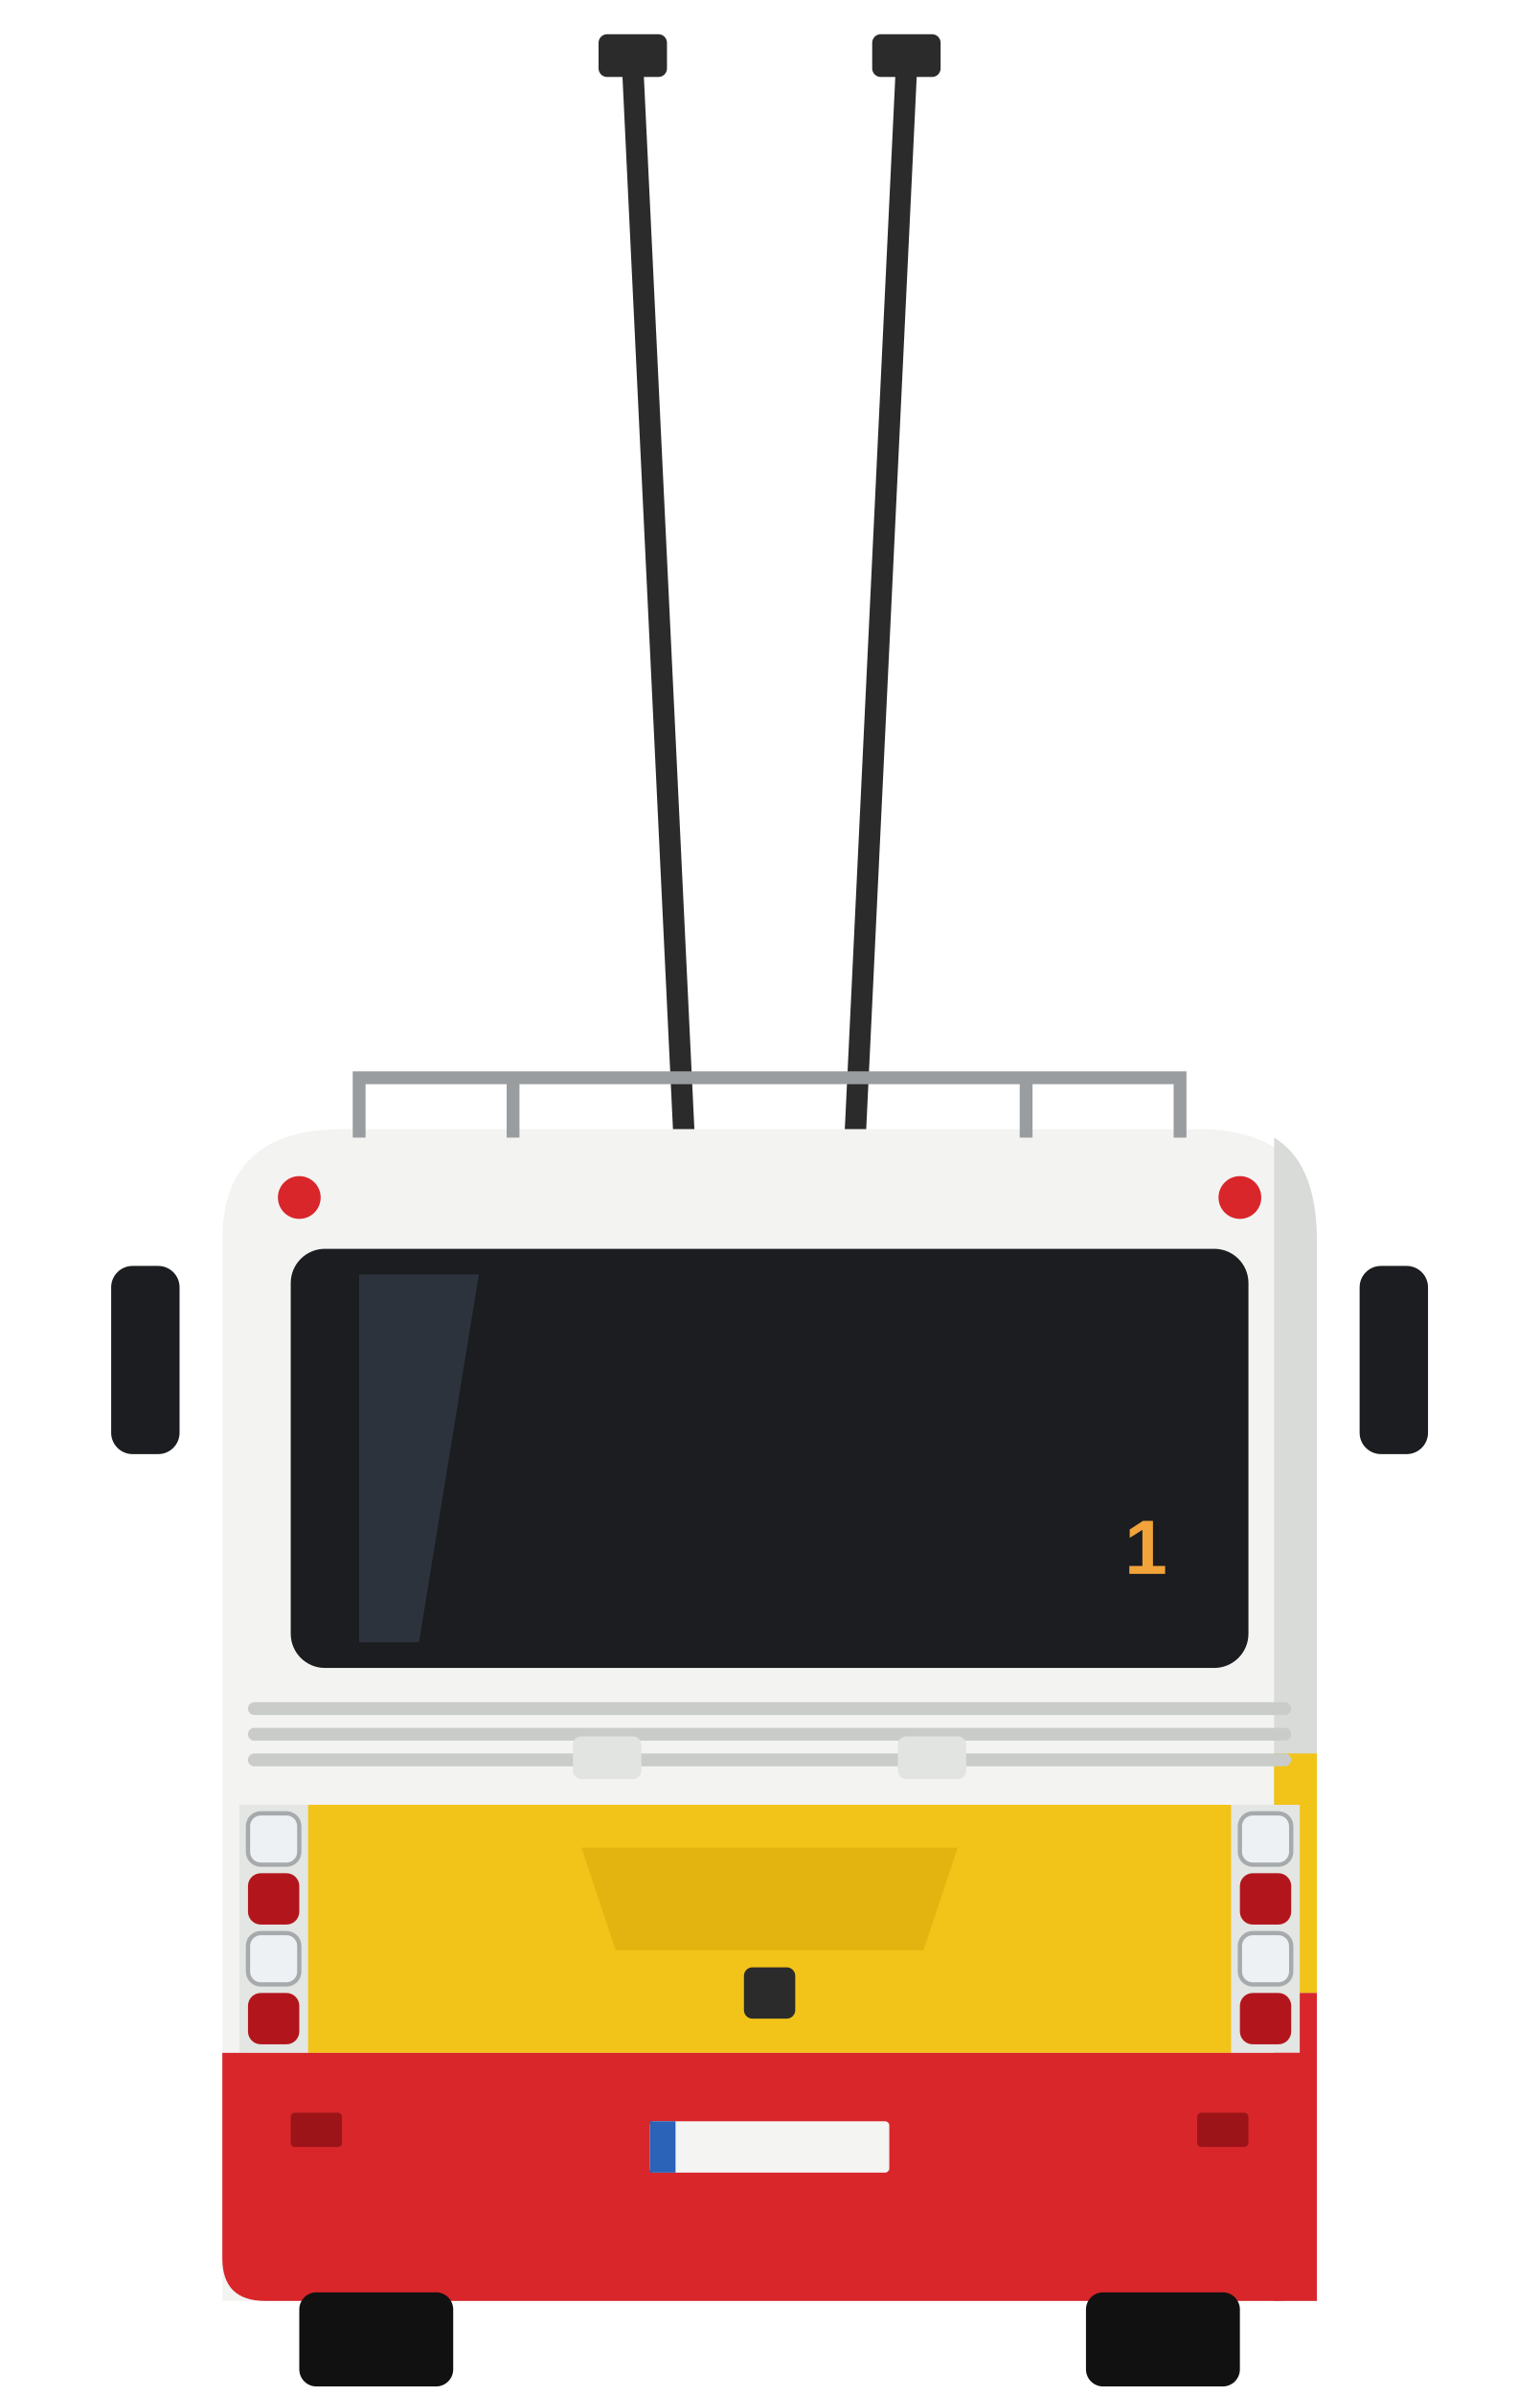
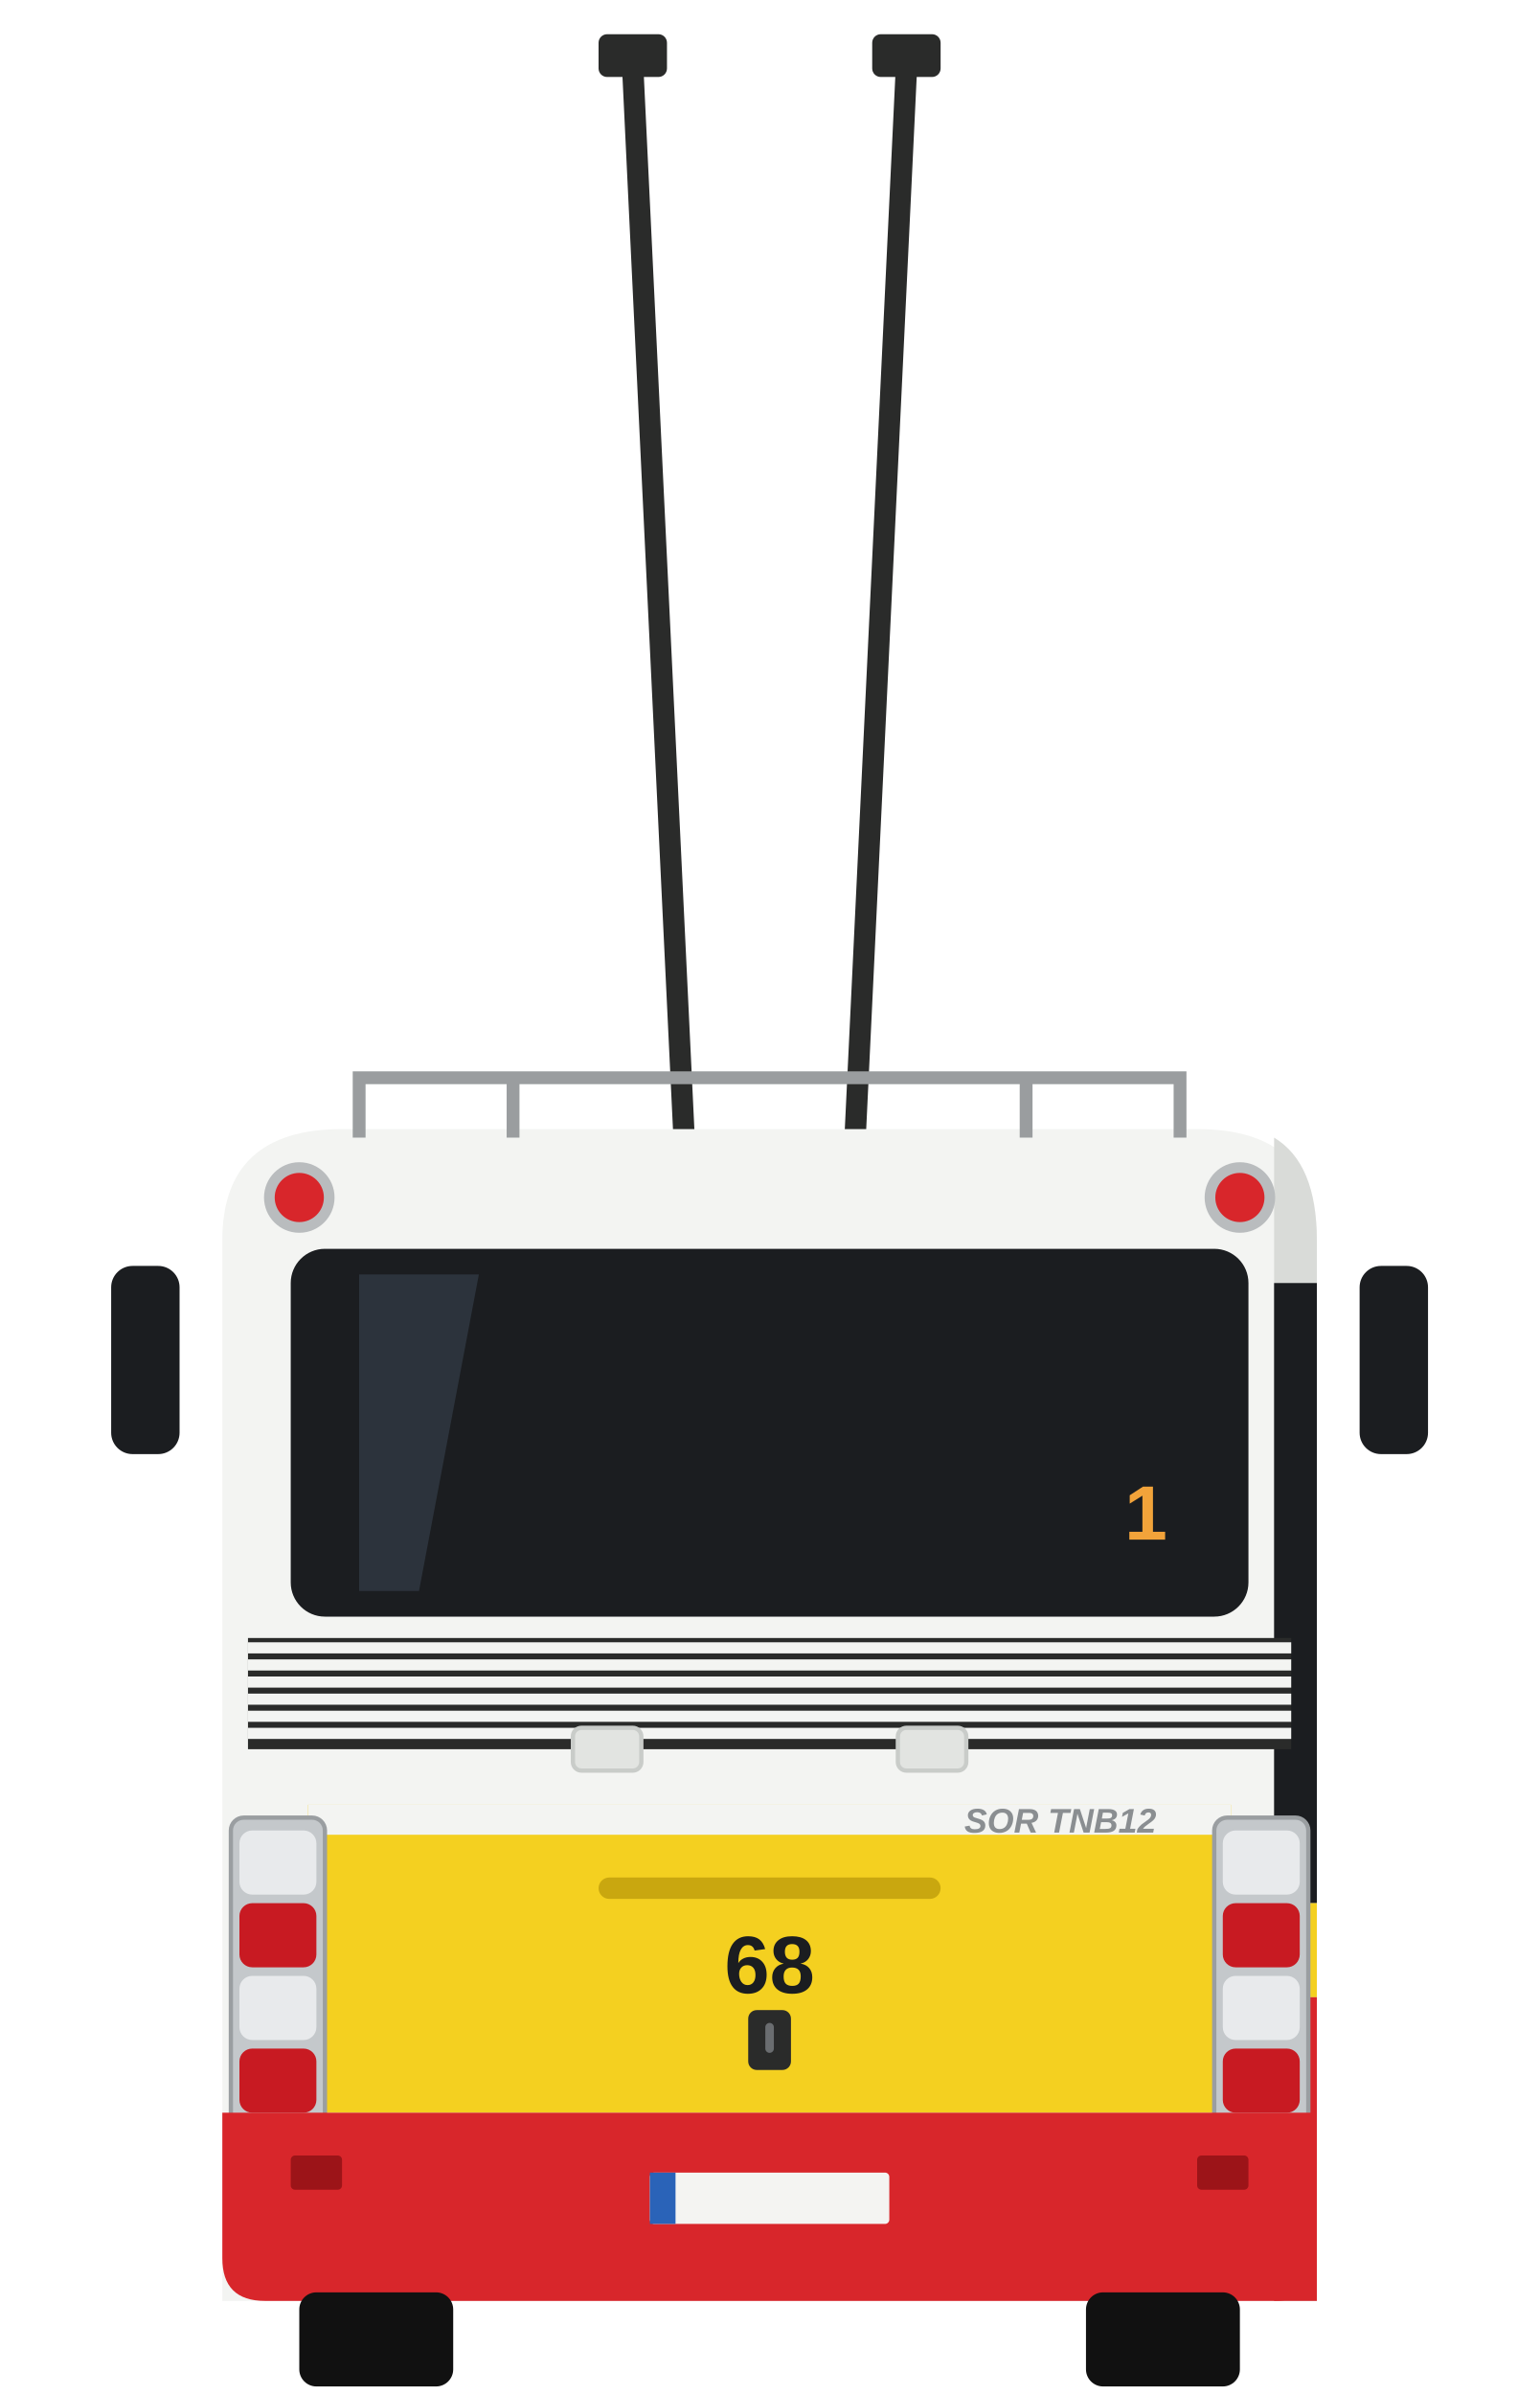
<svg xmlns="http://www.w3.org/2000/svg" viewBox="0 0 360 560">
  <g stroke="#2a2b2a" stroke-linecap="round" fill="none">
    <path d="M160 266 L148 16" stroke-width="5" />
    <path d="M200 266 L212 16" stroke-width="5" />
  </g>
  <rect x="140" y="8" width="16" height="10" rx="2" fill="#2a2b2a" />
  <rect x="204" y="8" width="16" height="10" rx="2" fill="#2a2b2a" />
  <g transform="translate(0 240)">
    <rect x="26" y="56" width="16" height="44" rx="5" fill="#1b1d20" />
    <rect x="318" y="56" width="16" height="44" rx="5" fill="#1b1d20" />
    <path d="M52 298 V50 Q52 24 80 24 H280 Q308 24 308 50 V298 Z" fill="#f3f4f2" />
    <path d="M298 26 Q308 32 308 50 V298 H298 Z" fill="#d9dbd8" />
-     <rect x="298" y="170" width="10" height="56" fill="#f2c318" />
-     <rect x="298" y="226" width="10" height="72" fill="#d8262b" />
+     <rect x="298" y="60" width="10" height="145" fill="#1b1d20" />
+     <rect x="298" y="205" width="10" height="22" fill="#f4d020" />
+     <rect x="298" y="227" width="10" height="71" fill="#d8262b" />
    <path d="M84 26 V12 H276 V26 M120 12 V26 M240 12 V26" stroke="#9a9d9f" stroke-width="3" fill="none" />
-     <circle cx="70" cy="40" r="6" fill="#d8262b" stroke="#f3f4f2" stroke-width="2" />
-     <circle cx="290" cy="40" r="6" fill="#d8262b" stroke="#f3f4f2" stroke-width="2" />
-     <rect x="68" y="52" width="224" height="98" rx="8" fill="#1b1d20" />
-     <path d="M84 58 L112 58 L98 144 L84 144 Z" fill="#3a4654" opacity=".55" />
-     <text x="268" y="128" text-anchor="middle" font-family="Arial, sans-serif" font-size="18" font-weight="bold" fill="#f2a33a">1</text>
-     <g fill="#c9ccc9">
-       <rect x="58" y="158" width="244" height="3" rx="1.5" />
-       <rect x="58" y="164" width="244" height="3" rx="1.5" />
-       <rect x="58" y="170" width="244" height="3" rx="1.5" />
+     <circle cx="70" cy="40" r="7" fill="#d8262b" stroke="#b9bcbe" stroke-width="2.5" />
+     <circle cx="290" cy="40" r="7" fill="#d8262b" stroke="#b9bcbe" stroke-width="2.5" />
+     <rect x="68" y="52" width="224" height="86" rx="8" fill="#1b1d20" />
+     <path d="M84 58 L112 58 L98 132 L84 132 Z" fill="#3a4654" opacity=".55" />
+     <text x="268" y="120" text-anchor="middle" font-family="Arial, sans-serif" font-size="18" font-weight="bold" fill="#f2a33a">1</text>
+     <rect x="58" y="143" width="244" height="26" fill="#2a2b2a" />
+     <g fill="#f3f4f2">
+       <rect x="58" y="144" width="244" height="2.6" />
+       <rect x="58" y="148" width="244" height="2.6" />
+       <rect x="58" y="152" width="244" height="2.6" />
+       <rect x="58" y="156" width="244" height="2.6" />
+       <rect x="58" y="160" width="244" height="2.6" />
+       <rect x="58" y="164" width="244" height="2.6" />
    </g>
-     <rect x="134" y="166" width="16" height="10" rx="2" fill="#e2e4e1" />
-     <rect x="210" y="166" width="16" height="10" rx="2" fill="#e2e4e1" />
-     <rect x="72" y="182" width="216" height="58" fill="#f2c318" />
-     <path d="M136 192 H224 L216 216 H144 Z" fill="#e3b40f" />
-     <rect x="174" y="220" width="12" height="12" rx="2" fill="#2a2b2a" />
-     <rect x="56" y="182" width="16" height="58" fill="#e4e6e3" />
-     <rect x="58" y="184" width="12" height="12" rx="3" fill="#eef1f3" stroke="#a6aaad" />
-     <rect x="58" y="198" width="12" height="12" rx="3" fill="#b3151c" />
-     <rect x="58" y="212" width="12" height="12" rx="3" fill="#eef1f3" stroke="#a6aaad" />
-     <rect x="58" y="226" width="12" height="12" rx="3" fill="#b3151c" />
-     <rect x="288" y="182" width="16" height="58" fill="#e4e6e3" />
-     <rect x="290" y="184" width="12" height="12" rx="3" fill="#eef1f3" stroke="#a6aaad" />
-     <rect x="290" y="198" width="12" height="12" rx="3" fill="#b3151c" />
-     <rect x="290" y="212" width="12" height="12" rx="3" fill="#eef1f3" stroke="#a6aaad" />
-     <rect x="290" y="226" width="12" height="12" rx="3" fill="#b3151c" />
-     <path d="M52 240 H308 V288 Q308 298 298 298 H62 Q52 298 52 288 Z" fill="#d8262b" />
-     <rect x="68" y="254" width="12" height="8" rx="1" fill="#9c1418" />
-     <rect x="280" y="254" width="12" height="8" rx="1" fill="#9c1418" />
-     <rect x="152" y="256" width="56" height="12" rx="1" fill="#f4f4f2" />
-     <rect x="152" y="256" width="6" height="12" fill="#2a63b8" />
+     <rect x="134" y="164" width="16" height="10" rx="2" fill="#e2e4e1" stroke="#c9ccc9" />
+     <rect x="210" y="164" width="16" height="10" rx="2" fill="#e2e4e1" stroke="#c9ccc9" />
+     <rect x="72" y="182" width="216" height="72" fill="#f4d020" />
+     <rect x="72" y="182" width="216" height="7" fill="#f3f4f2" />
+     <text x="248" y="188.5" text-anchor="middle" font-family="Arial, sans-serif" font-size="8" font-weight="bold" font-style="italic" fill="#8a8e91">SOR TNB12</text>
+     <rect x="140" y="199" width="80" height="5" rx="2.5" fill="#c9a70f" />
+     <text x="180" y="226" text-anchor="middle" font-family="Arial, sans-serif" font-size="19" font-weight="bold" fill="#1b1d20">68</text>
+     <rect x="175" y="230" width="10" height="14" rx="2" fill="#2a2b2a" />
+     <rect x="179" y="233" width="2" height="7" rx="1" fill="#6a6d70" />
+     <rect x="54" y="185" width="22" height="72" rx="3" fill="#c4c8cb" stroke="#9a9ea1" />
+     <rect x="56" y="188" width="18" height="15" rx="3" fill="#e8eaec" />
+     <rect x="56" y="205" width="18" height="15" rx="3" fill="#c81a22" />
+     <rect x="56" y="222" width="18" height="15" rx="3" fill="#e8eaec" />
+     <rect x="56" y="239" width="18" height="15" rx="3" fill="#c81a22" />
+     <rect x="284" y="185" width="22" height="72" rx="3" fill="#c4c8cb" stroke="#9a9ea1" />
+     <rect x="286" y="188" width="18" height="15" rx="3" fill="#e8eaec" />
+     <rect x="286" y="205" width="18" height="15" rx="3" fill="#c81a22" />
+     <rect x="286" y="222" width="18" height="15" rx="3" fill="#e8eaec" />
+     <rect x="286" y="239" width="18" height="15" rx="3" fill="#c81a22" />
+     <path d="M52 254 H308 V288 Q308 298 298 298 H62 Q52 298 52 288 Z" fill="#d8262b" />
+     <rect x="68" y="264" width="12" height="8" rx="1" fill="#9c1418" />
+     <rect x="280" y="264" width="12" height="8" rx="1" fill="#9c1418" />
+     <rect x="152" y="268" width="56" height="12" rx="1" fill="#f4f4f2" />
+     <rect x="152" y="268" width="6" height="12" fill="#2a63b8" />
    <rect x="70" y="296" width="36" height="22" rx="4" fill="#111" />
    <rect x="254" y="296" width="36" height="22" rx="4" fill="#111" />
  </g>
</svg>
